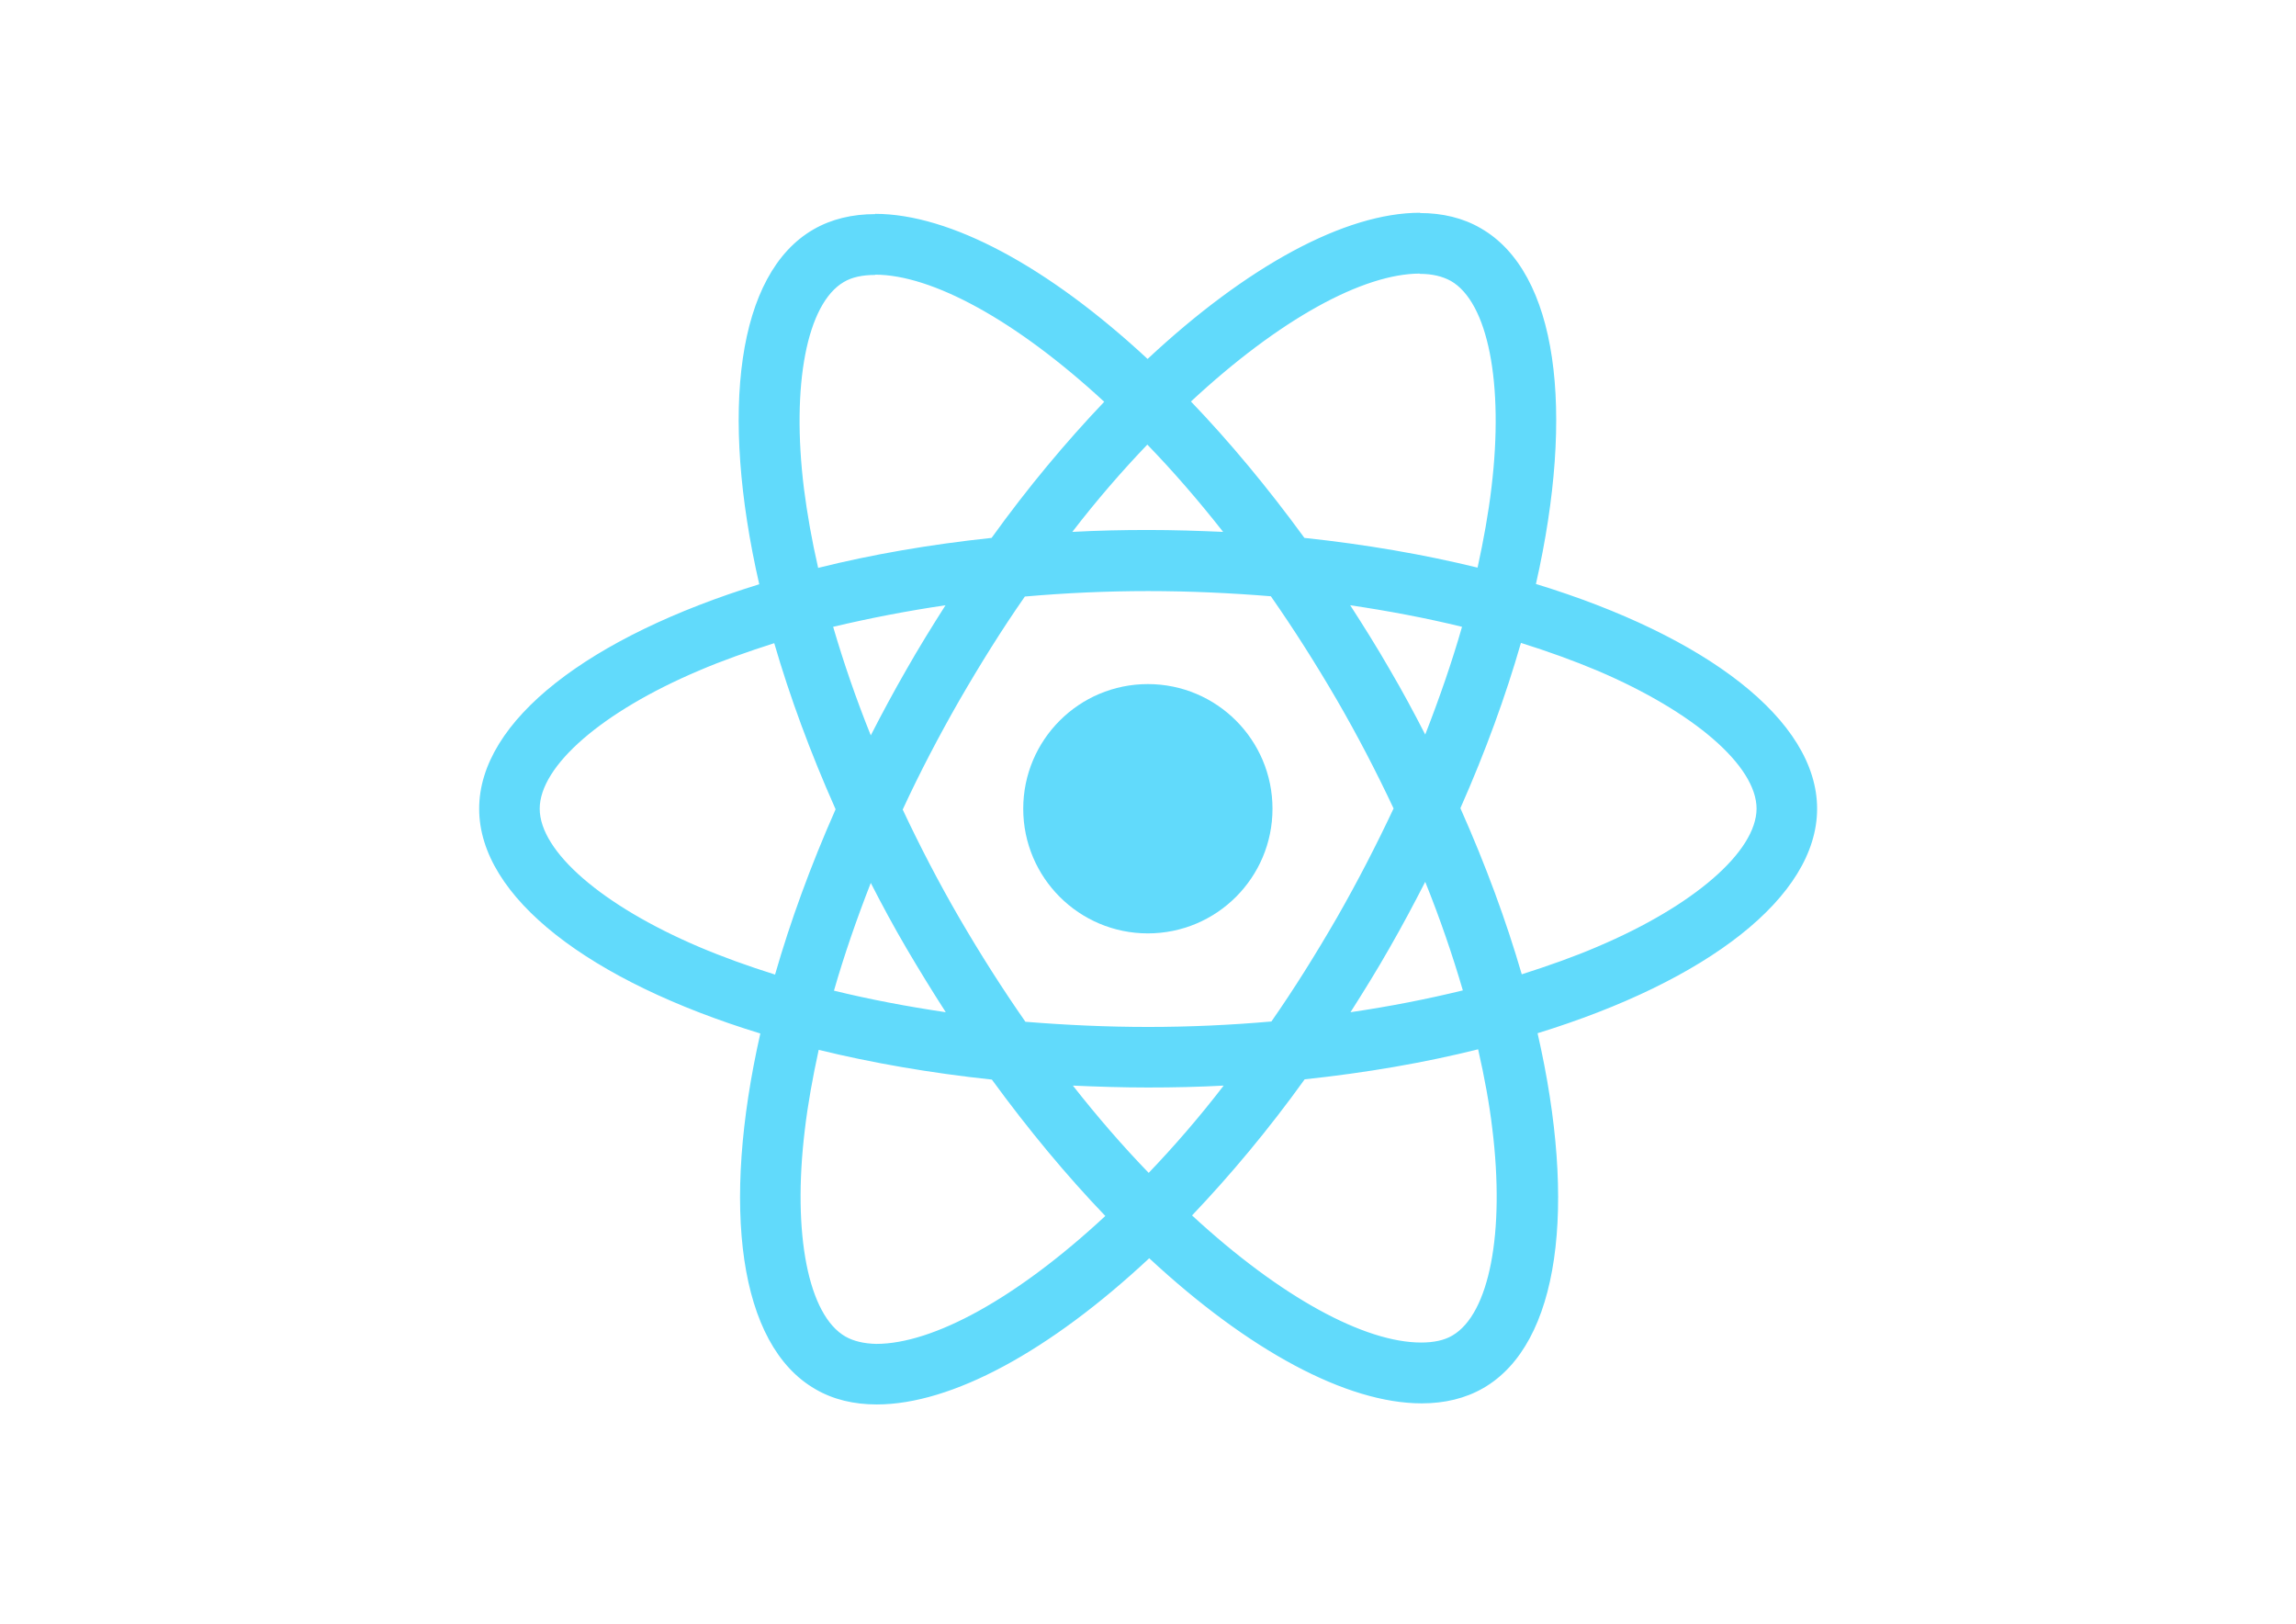
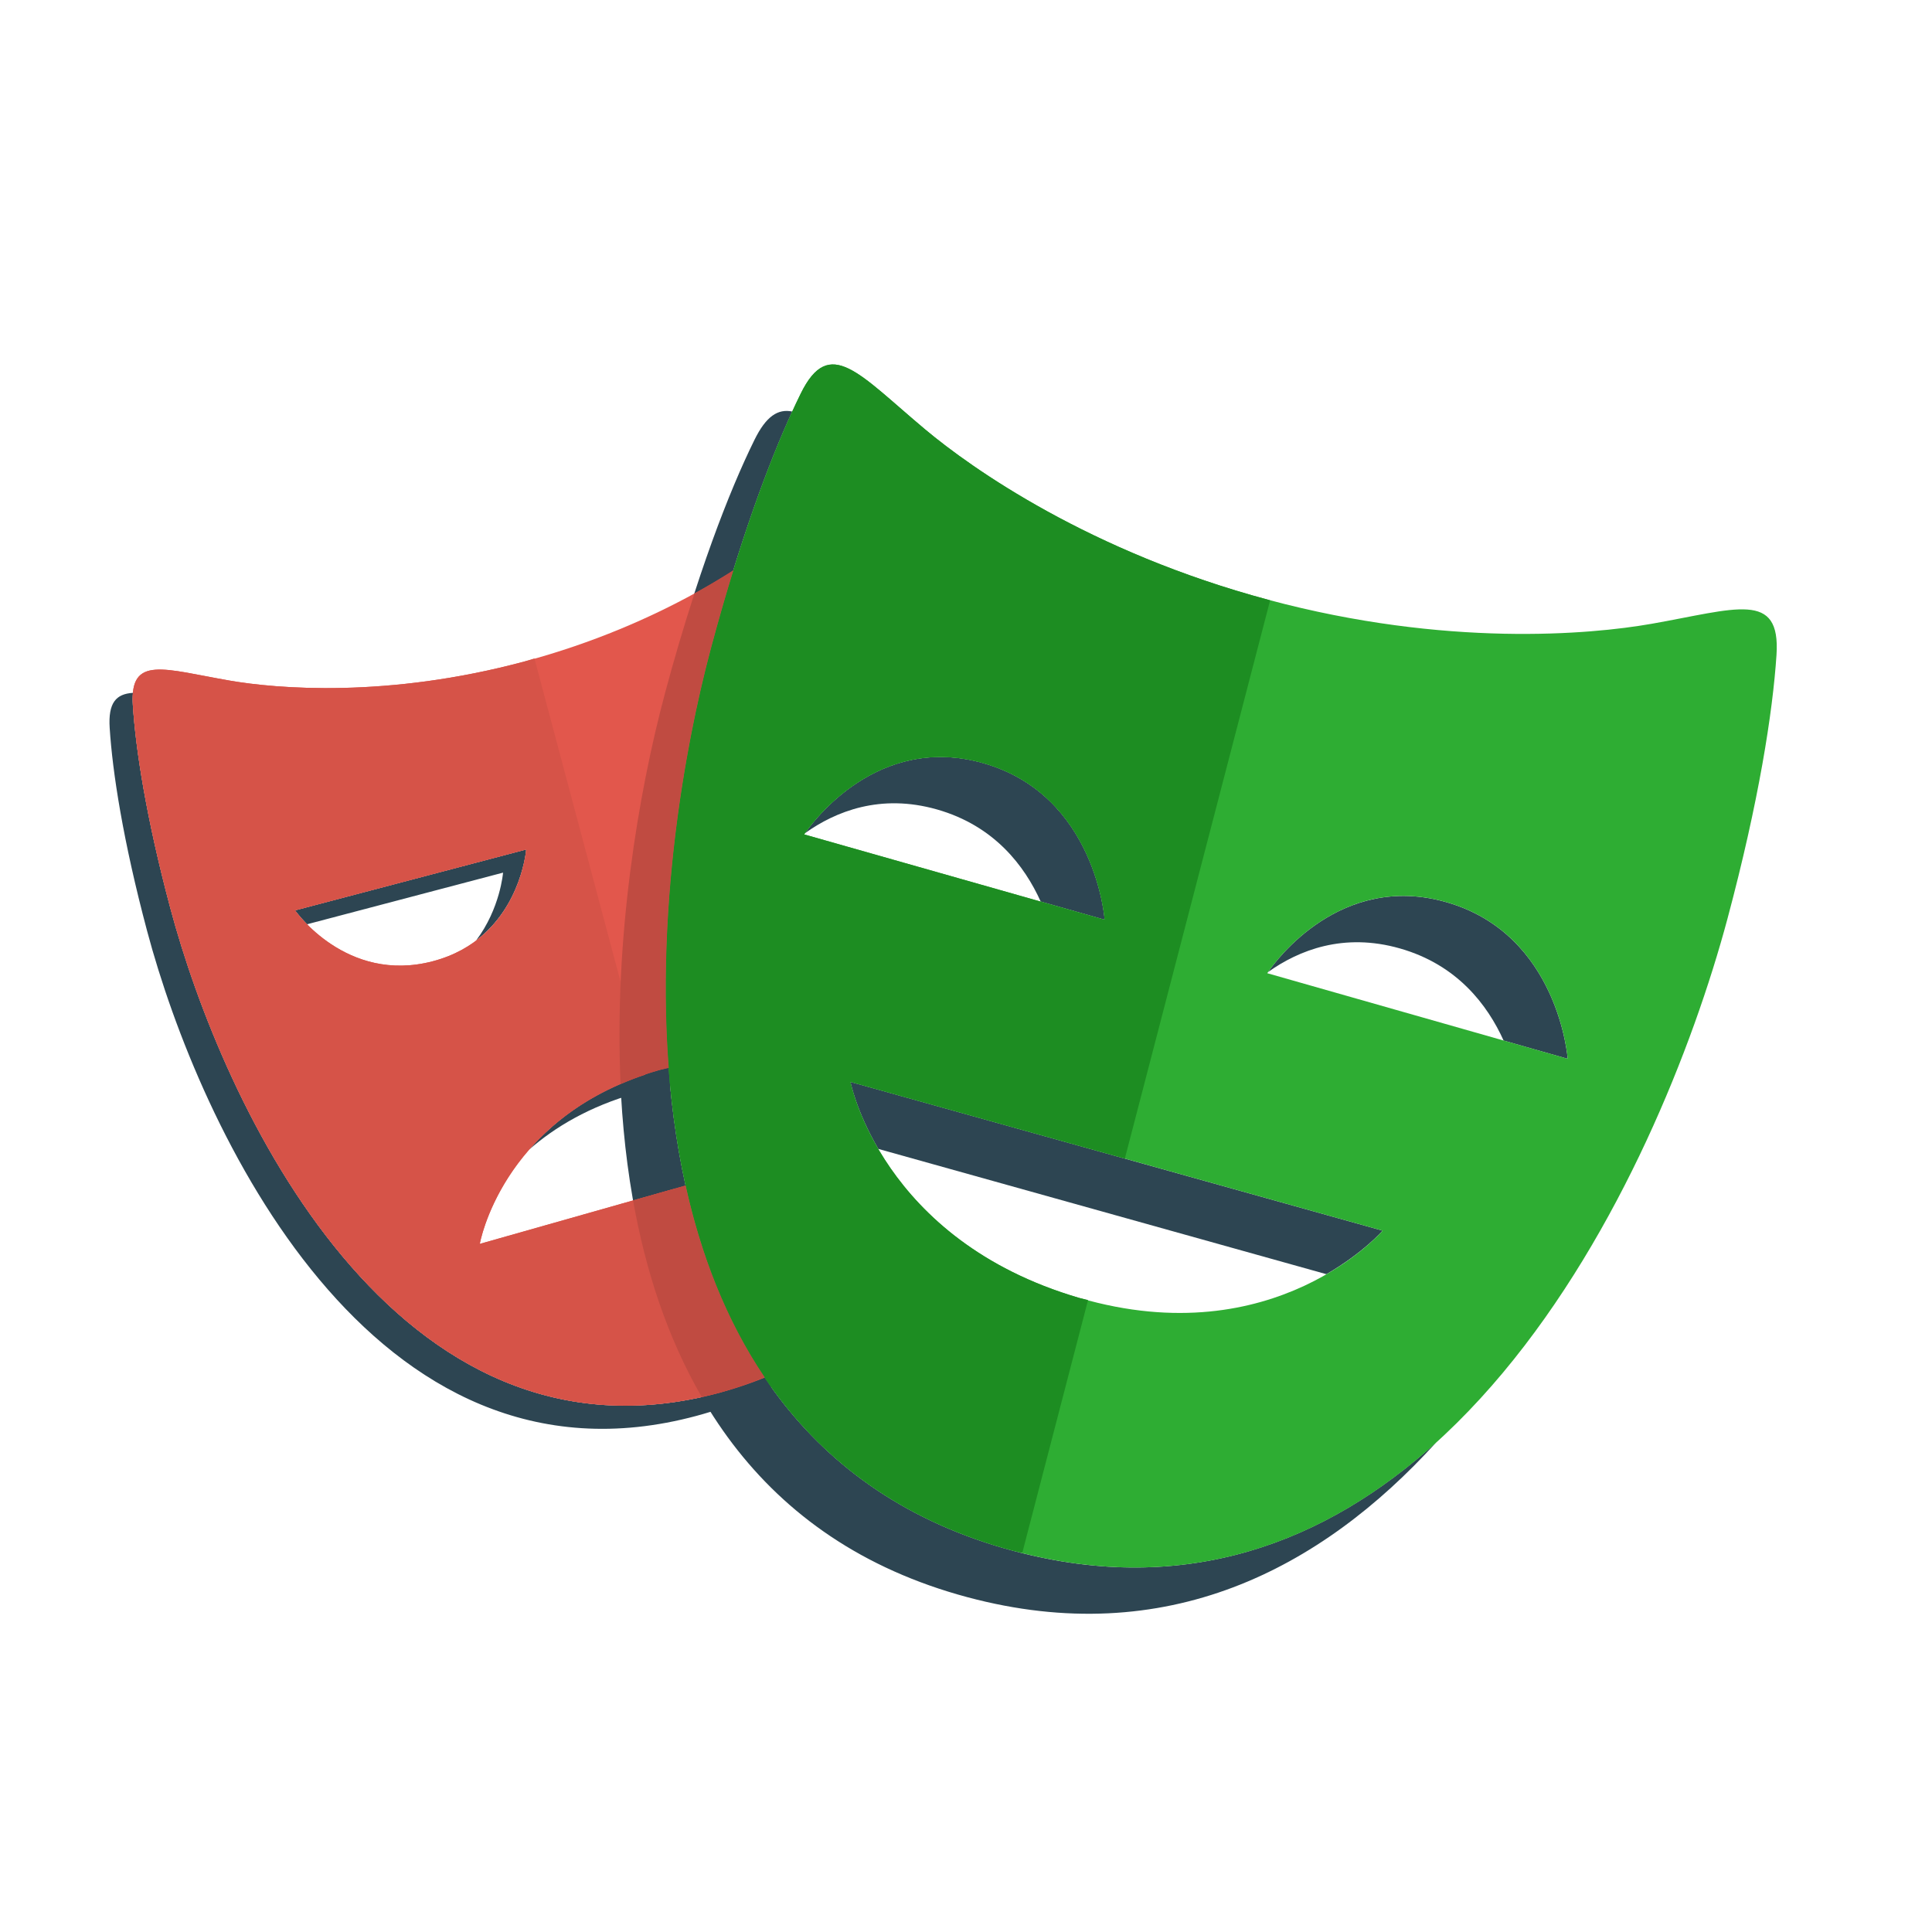
- <svg xmlns="http://www.w3.org/2000/svg" viewBox="0 0 841.9 595.3">
-   <g fill="#61DAFB">
-     <path d="M666.3 296.5c0-32.5-40.7-63.3-103.1-82.4 14.4-63.6 8-114.2-20.2-130.4-6.5-3.8-14.1-5.6-22.4-5.6v22.3c4.6 0 8.3.9 11.4 2.6 13.6 7.8 19.5 37.5 14.9 75.7-1.1 9.4-2.9 19.3-5.1 29.4-19.6-4.8-41-8.5-63.5-10.9-13.5-18.5-27.5-35.3-41.6-50 32.6-30.3 63.2-46.9 84-46.9V78c-27.5 0-63.5 19.6-99.9 53.6-36.4-33.8-72.4-53.2-99.9-53.2v22.3c20.7 0 51.4 16.5 84 46.6-14 14.7-28 31.4-41.3 49.9-22.6 2.4-44 6.1-63.6 11-2.3-10-4-19.7-5.2-29-4.7-38.2 1.1-67.9 14.6-75.8 3-1.8 6.9-2.6 11.5-2.6V78.5c-8.4 0-16 1.8-22.6 5.6-28.1 16.2-34.4 66.7-19.9 130.1-62.2 19.2-102.7 49.9-102.7 82.3 0 32.5 40.7 63.3 103.1 82.4-14.4 63.6-8 114.2 20.2 130.4 6.5 3.8 14.1 5.6 22.5 5.6 27.5 0 63.5-19.6 99.9-53.6 36.4 33.8 72.4 53.2 99.9 53.2 8.4 0 16-1.8 22.6-5.6 28.1-16.2 34.4-66.7 19.9-130.1 62-19.1 102.5-49.9 102.5-82.3zm-130.2-66.7c-3.7 12.9-8.3 26.2-13.5 39.5-4.1-8-8.4-16-13.1-24-4.6-8-9.5-15.8-14.4-23.4 14.2 2.1 27.9 4.7 41 7.9zm-45.8 106.5c-7.8 13.5-15.8 26.3-24.1 38.2-14.9 1.3-30 2-45.2 2-15.1 0-30.2-.7-45-1.9-8.3-11.9-16.4-24.6-24.2-38-7.6-13.1-14.5-26.4-20.8-39.8 6.2-13.4 13.2-26.8 20.7-39.9 7.8-13.5 15.8-26.3 24.1-38.2 14.9-1.3 30-2 45.2-2 15.1 0 30.2.7 45 1.9 8.3 11.9 16.4 24.6 24.2 38 7.6 13.1 14.5 26.4 20.8 39.8-6.3 13.4-13.2 26.8-20.7 39.9zm32.3-13c5.4 13.4 10 26.8 13.8 39.8-13.1 3.2-26.9 5.9-41.2 8 4.9-7.7 9.8-15.6 14.4-23.7 4.6-8 8.9-16.1 13-24.1zM421.2 430c-9.3-9.6-18.6-20.3-27.8-32 9 .4 18.2.7 27.5.7 9.4 0 18.7-.2 27.8-.7-9 11.7-18.3 22.4-27.5 32zm-74.4-58.9c-14.2-2.1-27.9-4.7-41-7.9 3.7-12.9 8.3-26.2 13.5-39.5 4.1 8 8.4 16 13.1 24 4.7 8 9.5 15.8 14.4 23.4zM420.7 163c9.3 9.6 18.6 20.3 27.8 32-9-.4-18.2-.7-27.5-.7-9.4 0-18.7.2-27.8.7 9-11.7 18.3-22.4 27.5-32zm-74 58.9c-4.9 7.7-9.8 15.6-14.4 23.7-4.6 8-8.9 16-13 24-5.4-13.4-10-26.8-13.8-39.8 13.1-3.1 26.9-5.8 41.2-7.9zm-90.5 125.2c-35.4-15.1-58.3-34.9-58.3-50.6 0-15.7 22.9-35.6 58.3-50.6 8.6-3.7 18-7 27.7-10.1 5.7 19.6 13.2 40 22.5 60.9-9.2 20.8-16.6 41.1-22.2 60.6-9.9-3.1-19.3-6.5-28-10.2zM310 490c-13.6-7.8-19.5-37.5-14.9-75.7 1.1-9.4 2.9-19.3 5.1-29.4 19.6 4.8 41 8.5 63.5 10.9 13.5 18.5 27.5 35.3 41.6 50-32.6 30.3-63.2 46.9-84 46.9-4.5-.1-8.3-1-11.3-2.7zm237.2-76.2c4.7 38.2-1.1 67.9-14.6 75.8-3 1.8-6.9 2.6-11.5 2.6-20.7 0-51.4-16.5-84-46.6 14-14.7 28-31.4 41.3-49.9 22.6-2.4 44-6.1 63.6-11 2.3 10.1 4.1 19.8 5.2 29.1zm38.5-66.7c-8.6 3.7-18 7-27.7 10.1-5.7-19.6-13.2-40-22.5-60.9 9.2-20.8 16.6-41.1 22.2-60.6 9.9 3.1 19.3 6.5 28.1 10.2 35.4 15.1 58.3 34.9 58.3 50.6-.1 15.7-23 35.6-58.4 50.6zM320.8 78.4z" />
-     <circle cx="420.9" cy="296.5" r="45.7" />
-     <path d="M520.5 78.1z" />
-   </g>
+ <svg xmlns="http://www.w3.org/2000/svg" viewBox="0 0 128 128">
+   <path d="M43.662 70.898c-4.124 1.17-6.829 3.222-8.611 5.272 1.707-1.494 3.993-2.865 7.077-3.739 3.155-.894 5.846-.888 8.069-.459v-1.739c-1.897-.173-4.072-.035-6.536.664ZM34.863 56.28l-15.314 4.035s.279.394.796.92l12.984-3.421s-.184 2.371-1.782 4.492c3.022-2.287 3.316-6.025 3.316-6.025Zm12.819 35.991C26.131 98.076 14.729 73.1 11.277 60.137 9.682 54.153 8.986 49.621 8.8 46.697a4.955 4.955 0 0 1 .011-.794c-1.118.068-1.653.649-1.544 2.328.186 2.923.882 7.454 2.477 13.44 3.45 12.961 14.854 37.937 36.405 32.132 4.691-1.264 8.215-3.565 10.86-6.504-2.438 2.202-5.49 3.937-9.327 4.972Zm4.05-51.276v1.534h8.453c-.173-.543-.348-1.032-.522-1.534h-7.932Z" fill="#2D4552" />
+   <path d="M62.074 53.627c3.802 1.08 5.812 3.745 6.875 6.104l4.239 1.204s-.578-8.255-8.045-10.376c-6.985-1.985-11.284 3.881-11.807 4.64 2.032-1.448 4.999-2.633 8.738-1.572Zm33.741 6.142c-6.992-1.994-11.289 3.884-11.804 4.633 2.034-1.446 4.999-2.632 8.737-1.566 3.796 1.081 5.804 3.743 6.87 6.104l4.245 1.208s-.588-8.257-8.048-10.379Zm-4.211 21.766-35.261-9.858s.382 1.935 1.846 4.441l29.688 8.3c2.444-1.414 3.726-2.883 3.726-2.883Zm-24.446 21.218c-27.92-7.485-24.544-43.059-20.027-59.916 1.86-6.947 3.772-12.11 5.358-15.572-.946-.195-1.73.304-2.504 1.878-1.684 3.415-3.837 8.976-5.921 16.76-4.516 16.857-7.892 52.429 20.027 59.914 13.159 3.525 23.411-1.833 31.053-10.247-7.254 6.57-16.515 10.253-27.986 7.182Z" fill="#2D4552" />
+   <path d="M51.732 83.935v-7.179l-19.945 5.656s1.474-8.563 11.876-11.514c3.155-.894 5.846-.888 8.069-.459V40.995h9.987c-1.087-3.36-2.139-5.947-3.023-7.744-1.461-2.975-2.96-1.003-6.361 1.842-2.396 2.001-8.45 6.271-17.561 8.726-9.111 2.457-16.476 1.805-19.55 1.273-4.357-.752-6.636-1.708-6.422 1.605.186 2.923.882 7.455 2.477 13.44 3.45 12.962 14.854 37.937 36.405 32.132 5.629-1.517 9.603-4.515 12.357-8.336h-8.309v.002Zm-32.185-23.62 15.316-4.035s-.446 5.892-6.188 7.405c-5.743 1.512-9.128-3.371-9.128-3.371Z" fill="#E2574C" />
+   <path d="M109.372 41.336c-3.981.698-13.532 1.567-25.336-1.596-11.807-3.162-19.64-8.692-22.744-11.292-4.4-3.685-6.335-6.246-8.24-2.372-1.684 3.417-3.837 8.977-5.921 16.762-4.516 16.857-7.892 52.429 20.027 59.914 27.912 7.479 42.772-25.017 47.289-41.875 2.084-7.783 2.998-13.676 3.25-17.476.287-4.305-2.67-3.055-8.324-2.064ZM53.28 55.282s4.4-6.843 11.862-4.722c7.467 2.121 8.045 10.376 8.045 10.376L53.28 55.282Zm18.215 30.706c-13.125-3.845-15.15-14.311-15.15-14.311l35.259 9.858c0-.002-7.117 8.25-20.109 4.453Zm12.466-21.51s4.394-6.838 11.854-4.711c7.46 2.124 8.048 10.379 8.048 10.379l-19.902-5.668Z" fill="#2EAD33" />
+   <path d="M44.762 78.733 31.787 82.41s1.41-8.029 10.968-11.212l-7.347-27.573-.635.193c-9.111 2.457-16.476 1.805-19.55 1.273-4.357-.751-6.636-1.708-6.422 1.606.186 2.923.882 7.454 2.477 13.44 3.45 12.961 14.854 37.937 36.405 32.132l.635-.199-3.555-13.337ZM19.548 60.315l15.316-4.035s-.446 5.892-6.188 7.405c-5.743 1.512-9.128-3.371-9.128-3.371Z" fill="#D65348" />
+   <path d="m72.086 86.132-.594-.144c-13.125-3.844-15.15-14.311-15.15-14.311l18.182 5.082L84.15 39.77l-.116-.031c-11.807-3.162-19.64-8.692-22.744-11.292-4.4-3.685-6.335-6.246-8.24-2.372-1.682 3.417-3.836 8.977-5.92 16.762-4.516 16.857-7.892 52.429 20.027 59.914l.572.129 4.357-16.748Zm-18.807-30.85s4.4-6.843 11.862-4.722c7.467 2.121 8.045 10.376 8.045 10.376l-19.907-5.654Z" fill="#1D8D22" />
+   <path d="m45.423 78.544-3.48.988c.822 4.634 2.271 9.082 4.545 13.011.396-.087.788-.163 1.192-.273a25.224 25.224 0 0 0 2.98-1.023c-2.541-3.771-4.222-8.114-5.237-12.702Zm-1.359-32.64c-1.788 6.674-3.388 16.28-2.948 25.915a20.061 20.061 0 0 1 2.546-.923l.644-.144c-.785-10.292.912-20.78 2.825-27.915a139.404 139.404 0 0 1 1.455-5.05 45.171 45.171 0 0 1-2.578 1.53 132.234 132.234 0 0 0-1.944 6.587Z" fill="#C04B41" />
</svg>
